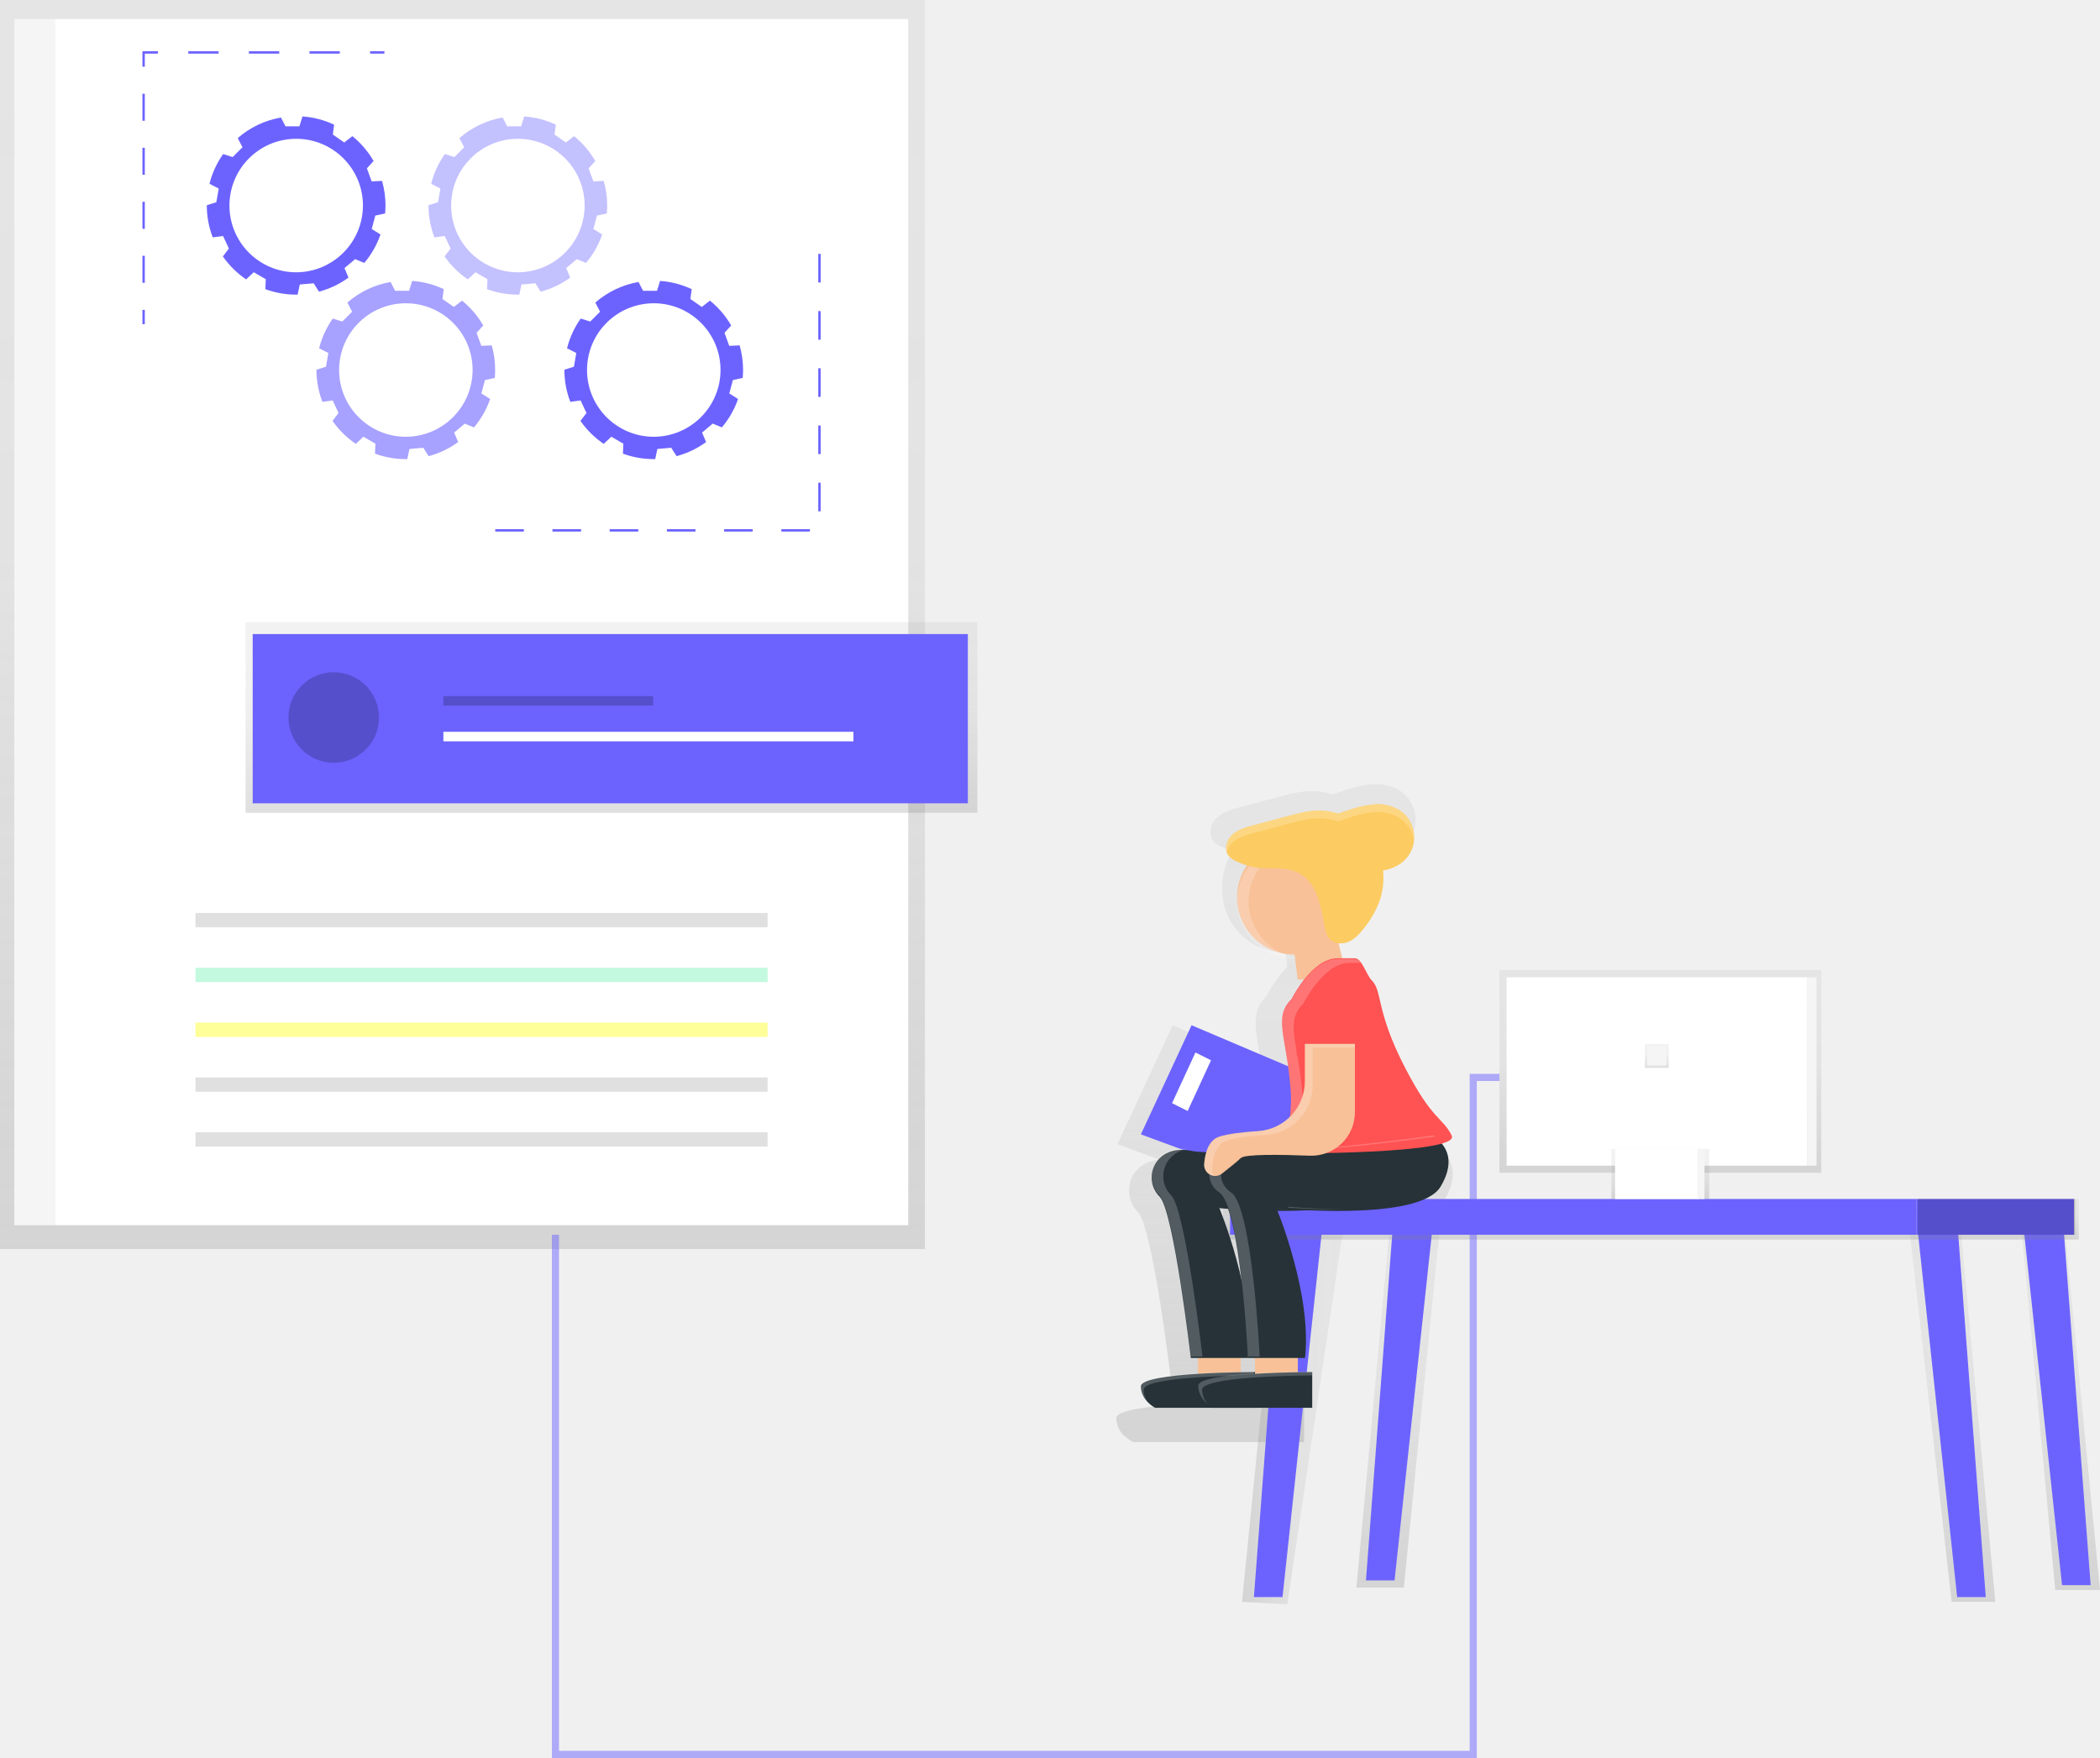
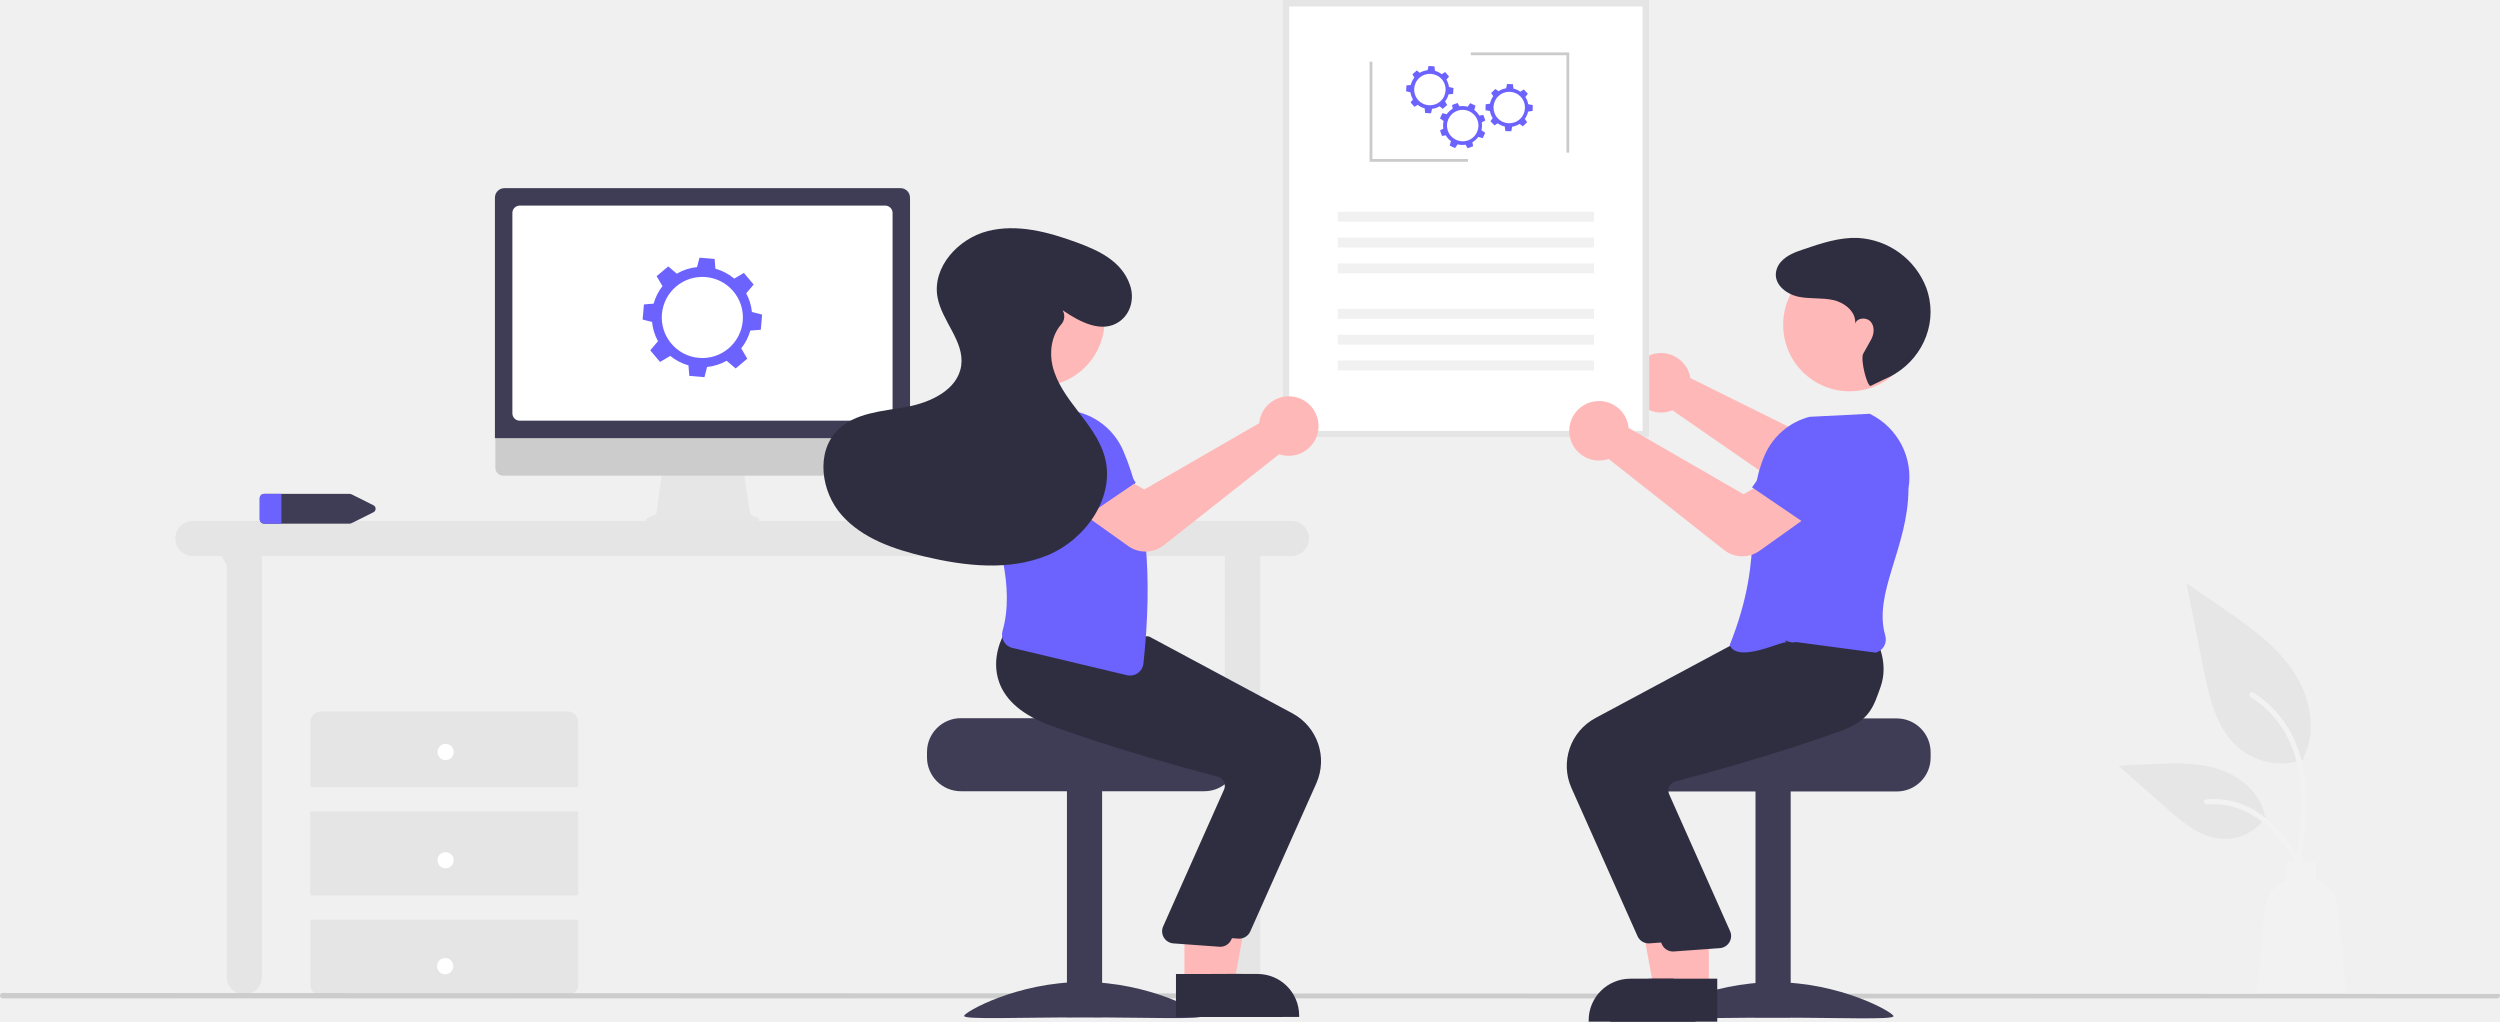
- <svg xmlns="http://www.w3.org/2000/svg" xmlns:xlink="http://www.w3.org/1999/xlink" id="eb56cac1-988a-4970-8192-095cb31178d1" data-name="Layer 1" width="880.92" height="737.5" viewBox="0 0 880.92 737.5">
-   <defs>
-     <linearGradient id="b5b2e68b-c285-4ac0-b26c-c5e680cf112d" x1="194" y1="524" x2="194" gradientUnits="userSpaceOnUse">
-       <stop offset="0" stop-color="gray" stop-opacity="0.25" />
-       <stop offset="0.54" stop-color="gray" stop-opacity="0.12" />
-       <stop offset="1" stop-color="gray" stop-opacity="0.1" />
-     </linearGradient>
-     <linearGradient id="3e855d09-ea58-4275-8d16-3996ecf7bf97" x1="256.5" y1="341" x2="256.5" y2="261" xlink:href="#b5b2e68b-c285-4ac0-b26c-c5e680cf112d" />
-     <linearGradient id="cf2af733-ecbd-4844-bce5-a175ed323afb" x1="698.41" y1="686.91" x2="698.41" y2="411" xlink:href="#b5b2e68b-c285-4ac0-b26c-c5e680cf112d" />
-     <linearGradient id="41d3ff72-5c81-40b1-a081-9da170d960ca" x1="521" y1="592.5" x2="564" y2="592.5" xlink:href="#b5b2e68b-c285-4ac0-b26c-c5e680cf112d" />
-     <linearGradient id="861d31c1-c685-4668-90c5-63e7f330b62f" x1="864" y1="667" x2="864" y2="506" xlink:href="#b5b2e68b-c285-4ac0-b26c-c5e680cf112d" />
-     <linearGradient id="95aca10b-5f5c-4c4a-b42d-5e0345d77cda" x1="587" y1="666" x2="587" y2="505" xlink:href="#b5b2e68b-c285-4ac0-b26c-c5e680cf112d" />
-     <linearGradient id="447533d7-1588-4f38-833a-a610814ab16b" x1="818.5" y1="672" x2="818.5" y2="507" xlink:href="#b5b2e68b-c285-4ac0-b26c-c5e680cf112d" />
-     <linearGradient id="ff2ef3d2-e251-4fff-9ce5-91d443983582" x1="692.5" y1="520" x2="692.5" y2="503" xlink:href="#b5b2e68b-c285-4ac0-b26c-c5e680cf112d" />
-     <linearGradient id="3aee67b7-7918-445b-a8b6-3ab74317d2c0" x1="696.5" y1="492" x2="696.5" y2="407" xlink:href="#b5b2e68b-c285-4ac0-b26c-c5e680cf112d" />
-     <linearGradient id="6f730dc9-6dcb-4b79-bb23-db206ebc09d2" x1="696.5" y1="503" x2="696.5" y2="482" xlink:href="#b5b2e68b-c285-4ac0-b26c-c5e680cf112d" />
-     <linearGradient id="fad0dffe-d445-4baa-a242-e8cd9004e0b5" x1="695" y1="448" x2="695" y2="438" xlink:href="#b5b2e68b-c285-4ac0-b26c-c5e680cf112d" />
-   </defs>
-   <rect width="388" height="524" fill="url(#b5b2e68b-c285-4ac0-b26c-c5e680cf112d)" />
-   <rect x="23" y="8" width="358" height="506" fill="#fff" />
-   <rect x="6" y="8" width="17" height="506" fill="#f5f5f5" />
-   <rect x="82" y="383" width="240" height="6" fill="#e0e0e0" />
-   <rect x="82" y="406" width="240" height="6" fill="#69f0ae" opacity="0.4" />
-   <rect x="82" y="429" width="240" height="6" fill="#ff0" opacity="0.4" />
-   <rect x="82" y="452" width="240" height="6" fill="#e0e0e0" />
-   <rect x="82" y="475" width="240" height="6" fill="#e0e0e0" />
-   <path d="M321.09,171.55c.1-1.11.16-2.23.16-3.36a37.33,37.33,0,0,0-1.45-10.3l-4.35.21-2-5.48,2.81-3.07a37.72,37.72,0,0,0-8.9-10.44l-3.43,2.66-4.78-3.34.55-4.13a37.17,37.17,0,0,0-13.27-3.45L285.14,135h-5.83l-1.92-3.7a37.33,37.33,0,0,0-18.13,8.63l2,3.84-4.12,4.12-4-1.25a37.29,37.29,0,0,0-5.73,12.46l3.88,2-1,5.74-4,1.25s0,.06,0,.09a37.25,37.25,0,0,0,2.49,13.4l4.32-.59,2.46,5.28-2.53,3.3a37.76,37.76,0,0,0,9.76,9.64l3.19-3,5.05,2.92-.18,4.18a37.28,37.28,0,0,0,12.9,2.29l.63,0,.92-4.25,5.81-.51,2.24,3.52a37.32,37.32,0,0,0,12.38-5.9l-1.68-4,4.47-3.75,3.84,1.59a37.45,37.45,0,0,0,6.79-11.92l-3.68-2.32,1.51-5.63Zm-37.3,24.68a28,28,0,1,1,28-28A28.07,28.07,0,0,1,283.79,196.23Z" transform="translate(-159.54 -82)" fill="#6c63ff" />
-   <path d="M367.09,240.55c.1-1.11.16-2.23.16-3.36a37.33,37.33,0,0,0-1.45-10.3l-4.35.21-2-5.48,2.81-3.07a37.72,37.72,0,0,0-8.9-10.44l-3.43,2.66-4.78-3.34.55-4.13a37.17,37.17,0,0,0-13.27-3.45L331.14,204h-5.83l-1.92-3.7a37.33,37.33,0,0,0-18.13,8.63l2,3.84-4.12,4.12-4-1.25a37.29,37.29,0,0,0-5.73,12.46l3.88,2-1,5.74-4,1.25s0,.06,0,.09a37.25,37.25,0,0,0,2.49,13.4l4.32-.59,2.46,5.28-2.53,3.3a37.76,37.76,0,0,0,9.76,9.64l3.19-3,5.05,2.92-.18,4.18a37.28,37.28,0,0,0,12.9,2.29l.63,0,.92-4.25,5.81-.51,2.24,3.52a37.32,37.32,0,0,0,12.38-5.9l-1.68-4,4.47-3.75,3.84,1.59a37.45,37.45,0,0,0,6.79-11.92l-3.68-2.32,1.51-5.63Zm-37.3,24.68a28,28,0,1,1,28-28A28.07,28.07,0,0,1,329.79,265.23Z" transform="translate(-159.54 -82)" fill="#6c63ff" opacity="0.6" />
-   <path d="M414.09,171.55c.1-1.11.16-2.23.16-3.36a37.33,37.33,0,0,0-1.45-10.3l-4.35.21-2-5.48,2.81-3.07a37.72,37.72,0,0,0-8.9-10.44l-3.43,2.66-4.78-3.34.55-4.13a37.17,37.17,0,0,0-13.27-3.45L378.14,135h-5.83l-1.92-3.7a37.33,37.33,0,0,0-18.13,8.63l2,3.84-4.12,4.12-4-1.25a37.29,37.29,0,0,0-5.73,12.46l3.88,2-1,5.74-4,1.25s0,.06,0,.09a37.25,37.25,0,0,0,2.49,13.4l4.32-.59,2.46,5.28-2.53,3.3a37.76,37.76,0,0,0,9.76,9.64l3.19-3,5.05,2.92-.18,4.18a37.28,37.28,0,0,0,12.9,2.29l.63,0,.92-4.25,5.81-.51,2.24,3.52a37.32,37.32,0,0,0,12.38-5.9l-1.68-4,4.47-3.75,3.84,1.59a37.45,37.45,0,0,0,6.79-11.92l-3.68-2.32,1.51-5.63Zm-37.3,24.68a28,28,0,1,1,28-28A28.07,28.07,0,0,1,376.79,196.23Z" transform="translate(-159.54 -82)" fill="#6c63ff" opacity="0.4" />
-   <path d="M471.09,240.55c.1-1.11.16-2.23.16-3.36a37.33,37.33,0,0,0-1.45-10.3l-4.35.21-2-5.48,2.81-3.07a37.72,37.72,0,0,0-8.9-10.44l-3.43,2.66-4.78-3.34.55-4.13a37.17,37.17,0,0,0-13.27-3.45L435.14,204h-5.83l-1.92-3.7a37.33,37.33,0,0,0-18.13,8.63l2,3.84-4.12,4.12-4-1.25a37.29,37.29,0,0,0-5.73,12.46l3.88,2-1,5.74-4,1.25s0,.06,0,.09a37.25,37.25,0,0,0,2.49,13.4l4.32-.59,2.46,5.28-2.53,3.3a37.76,37.76,0,0,0,9.76,9.64l3.19-3,5.05,2.92-.18,4.18a37.28,37.28,0,0,0,12.9,2.29l.63,0,.92-4.25,5.81-.51,2.24,3.52a37.32,37.32,0,0,0,12.38-5.9l-1.68-4,4.47-3.75,3.84,1.59a37.45,37.45,0,0,0,6.79-11.92l-3.68-2.32,1.51-5.63Zm-37.3,24.68a28,28,0,1,1,28-28A28.07,28.07,0,0,1,433.79,265.23Z" transform="translate(-159.54 -82)" fill="#6c63ff" />
-   <line x1="161.25" y1="22" x2="155.25" y2="22" fill="none" stroke="#6c63ff" stroke-miterlimit="10" />
-   <line x1="142.54" y1="22" x2="72.61" y2="22" fill="none" stroke="#6c63ff" stroke-miterlimit="10" stroke-dasharray="12.71 12.71" />
-   <polyline points="66.25 22 60.25 22 60.25 28" fill="none" stroke="#6c63ff" stroke-miterlimit="10" />
-   <line x1="60.25" y1="39.33" x2="60.25" y2="124.33" fill="none" stroke="#6c63ff" stroke-miterlimit="10" stroke-dasharray="11.33 11.33" />
-   <line x1="60.25" y1="130" x2="60.25" y2="136" fill="none" stroke="#6c63ff" stroke-miterlimit="10" />
-   <polyline points="207.75 222.5 343.75 222.5 343.75 103.5" fill="none" stroke="#6c63ff" stroke-miterlimit="10" stroke-dasharray="12" />
-   <rect x="103" y="261" width="307" height="80" fill="url(#3e855d09-ea58-4275-8d16-3996ecf7bf97)" />
-   <rect x="106" y="266" width="300" height="71" fill="#6c63ff" />
-   <rect x="186" y="283" width="88" height="4" fill="#6c63ff" />
-   <rect x="186" y="292" width="88" height="4" opacity="0.2" />
-   <rect x="186" y="307" width="172" height="4" fill="#fff" />
-   <circle cx="140" cy="301" r="19" fill="#6c63ff" />
-   <circle cx="140" cy="301" r="19" opacity="0.2" />
-   <path d="M763.66,564a1.34,1.34,0,0,0,.18-1.54c-4.3-8.61-8.61-6.45-21.33-31.06-13.54-26.17-10.17-34.94-15.24-39.94-2-2-4.06-8.68-6.78-9.85l-1.76-7.06a9.07,9.07,0,0,0,4.67-.72c2.8-1.24,4.93-3.6,6.82-6a45.56,45.56,0,0,0,7-11.84,32.36,32.36,0,0,0,2-9.73h0a33.28,33.28,0,0,0-.09-5,20.09,20.09,0,0,0,8.65-3.65,15,15,0,0,0,5.48-9.85h0c0-.39.09-.77.11-1.16a12.11,12.11,0,0,0,0-1.38,15,15,0,0,0-6.9-11.72,19.57,19.57,0,0,0-12-2.49A52.21,52.21,0,0,0,722.32,414c-1,.32-2.44.73-3.75,1.3a27.77,27.77,0,0,0-8.76-1.43c-4.86,0-9.62,1.28-14.31,2.54l-15.79,4.23c-3.5.94-7.15,2-9.76,4.47a8.26,8.26,0,0,0-.65.71l-.12.15a8.84,8.84,0,0,0-.57.81h0c-1.56,2.52-1.9,5.86,0,8.08A9.62,9.62,0,0,0,672,437.2a37.8,37.8,0,0,0,4.77,1.82,26,26,0,0,0-4.49,14.64c0,.3,0,.59,0,.89s0,.59,0,.89a26.09,26.09,0,0,0,26.09,26.09h.43l.76,6.12a54,54,0,0,0-8.91,12.46,13.89,13.89,0,0,0-4.37,10.76c-.05,4.34,1.13,9.65,2.28,17l-37.09-15.76-23.16,49.88,17.82,6.57c-8.37.38-13,6.5-12.93,12.73a12.32,12.32,0,0,0,3.66,9.21c6.45,6.45,14.28,73.63,14.28,73.63h3.26v7.05c-13.21.8-26.61,2.43-26.61,5.74a10.77,10.77,0,0,0,4.22,8.21c-.19-.23-.38-.48-.56-.74a14.26,14.26,0,0,0,3.38,2.57h71.75V672.14h.12v-1.79s-2.6,0-6.64.07v-6.34h3.26c2.91-26.22-9.78-60.24-12.53-67.2,4.47,0,9.17-.06,13.83-.32,19.79.89,53.82.67,60.67-10.75C772.9,573.19,766.81,566.44,763.66,564ZM664.23,595.6s1.49.15,4,.34c2.69,7.67,4.68,20.27,6.09,32.57A216.36,216.36,0,0,0,664.23,595.6Zm28.63-116.44a26.17,26.17,0,0,0,5.55.6h.2l.16,1.31A25.89,25.89,0,0,1,692.86,479.15ZM680.54,670.61H680v-.26s-2.33,0-6,.06v-6.33h6.52Z" transform="translate(-159.54 -82)" fill="url(#cf2af733-ecbd-4844-bce5-a175ed323afb)" />
-   <polygon points="537.03 512 521 672 540.03 673 564 512 537.03 512" fill="url(#41d3ff72-5c81-40b1-a081-9da170d960ca)" />
-   <polygon points="538 512 526 670 538 670 555 512 538 512" fill="#6c63ff" />
-   <polygon points="865.16 506 880.92 667 862.16 667 847.08 506 865.16 506" fill="url(#861d31c1-c685-4668-90c5-63e7f330b62f)" />
-   <polygon points="865 507 877 665 865 665 848 507 865 507" fill="#6c63ff" />
-   <polygon points="583.9 505 569 666 588.9 666 605 505 583.9 505" fill="url(#95aca10b-5f5c-4c4a-b42d-5e0345d77cda)" />
-   <polygon points="585 505 573 663 585 663 602 505 585 505" fill="#6c63ff" />
-   <polygon points="821.69 507 837 672 818.69 672 800 507 821.69 507" fill="url(#447533d7-1588-4f38-833a-a610814ab16b)" />
-   <polygon points="821 512 833 670 821 670 804 512 821 512" fill="#6c63ff" />
-   <rect x="513" y="503" width="359" height="17" fill="url(#ff2ef3d2-e251-4fff-9ce5-91d443983582)" />
-   <rect x="516" y="503" width="288" height="15" fill="#6c63ff" />
-   <rect x="804" y="503" width="66" height="15" fill="#6c63ff" />
-   <rect x="804.46" y="503" width="66" height="15" opacity="0.2" />
-   <rect x="629" y="407" width="135" height="85" fill="url(#3aee67b7-7918-445b-a8b6-3ab74317d2c0)" />
-   <rect x="632" y="410" width="126" height="79" fill="#fff" />
-   <rect x="676" y="482" width="41" height="21" fill="url(#6f730dc9-6dcb-4b79-bb23-db206ebc09d2)" />
-   <rect x="677.5" y="482" width="35" height="21" fill="#fff" />
-   <rect x="758" y="410" width="4" height="79" fill="#f5f5f5" />
-   <rect x="712" y="482" width="3" height="21" fill="#f5f5f5" />
-   <rect x="690" y="438" width="10" height="10" fill="url(#fad0dffe-d445-4baa-a242-e8cd9004e0b5)" />
-   <rect x="691" y="439" width="8" height="8" fill="#f5f5f5" />
-   <polygon points="499.84 430.1 565.23 457.89 543.22 499.7 478.58 475.88 499.84 430.1" fill="#6c63ff" />
-   <rect x="502.52" y="563.62" width="17.96" height="14.96" fill="#f8c198" />
-   <rect x="526.47" y="563.62" width="17.96" height="14.96" fill="#f8c198" />
-   <circle cx="542.87" cy="376.5" r="23.94" fill="#f8c198" />
-   <polygon points="565.31 410.92 544.36 410.92 541.37 386.98 559.33 386.98 565.31 410.92" fill="#f8c198" />
-   <path d="M736.89,558.83s12,6,3,21-68.84,9-68.84,9,15,35.91,12,62.85H659.07S651.89,590,646,584c-7.63-7.63-1.86-22.22,13.11-19.23S736.89,558.83,736.89,558.83Z" transform="translate(-159.54 -82)" fill="#263238" />
-   <g opacity="0.2">
-     <path d="M675.95,588.22s10.52,1,23.39,1.17c-9.34.1-18-.38-23.22-.75Z" transform="translate(-159.54 -82)" fill="#fff" />
-     <path d="M670.71,564.85c23.37-.45,66.18-6.56,66.18-6.56a9,9,0,0,1,.9.55C725.6,560.5,688.6,565.27,670.71,564.85Z" transform="translate(-159.54 -82)" fill="#fff" />
-     <path d="M657.75,564.05c-10.19,1.55-13.34,13-6.88,19.45,5.92,5.92,13.11,67.57,13.11,67.57h-4.9S651.89,589.42,646,583.5C638.56,576.1,643.78,562.15,657.75,564.05Z" transform="translate(-159.54 -82)" fill="#fff" />
-   </g>
-   <path d="M686,657.59s-47.89,0-47.89,6,6,9,6,9H686Z" transform="translate(-159.54 -82)" fill="#263238" />
-   <path d="M685.54,657.36V659c-8.34.06-46.25.65-46.25,6a9.13,9.13,0,0,0,2.24,5.9,9.89,9.89,0,0,1-3.88-7.53C637.65,657.36,685.54,657.36,685.54,657.36Z" transform="translate(-159.54 -82)" fill="#fff" opacity="0.2" />
-   <path d="M760.83,558.83s12,6,3,21-68.84,9-68.84,9,15,35.91,12,62.85H683s-3-62.85-12-68.84-3-21,12-18S760.83,558.83,760.83,558.83Z" transform="translate(-159.54 -82)" fill="#263238" />
-   <path d="M710,657.59s-47.89,0-47.89,6,6,9,6,9H710Z" transform="translate(-159.54 -82)" fill="#263238" />
-   <path d="M720.64,484h7.28c2.87,0,4.92,7.2,7,9.22,4.66,4.59,1.56,12.63,14,36.65,11.68,22.58,15.63,20.61,19.58,28.5S698,565.9,698,565.9s3.79-15.12,3-26.21c-1.64-22.79-7.56-30.68.34-38.58C701.32,501.11,709.79,484,720.64,484Z" transform="translate(-159.54 -82)" fill="#ff5252" />
-   <polygon points="501.47 441.54 491.66 462.8 498.2 466.07 508.01 444.81 501.47 441.54" fill="#fff" />
-   <path d="M702.41,436.2a24.23,24.23,0,0,1,2.45.12,23.94,23.94,0,0,0,0,47.64,24.23,24.23,0,0,1-2.45.12,23.94,23.94,0,1,1,0-47.89Z" transform="translate(-159.54 -82)" fill="#fff" opacity="0.2" />
-   <path d="M676.29,432.31c2.4-2.3,5.75-3.24,9-4.1l14.49-3.88c4.31-1.15,8.67-2.32,13.13-2.33a25.48,25.48,0,0,1,8,1.31c1.2-.52,2.55-.9,3.44-1.19a47.91,47.91,0,0,1,11.11-2.68,18,18,0,0,1,11,2.29,13.55,13.55,0,0,1,1.19,22.12,18.43,18.43,0,0,1-7.93,3.35A30.08,30.08,0,0,1,738,460.67a41.81,41.81,0,0,1-6.39,10.87c-1.73,2.21-3.69,4.37-6.26,5.51s-5.88,1-7.86-1c-1.46-1.47-2-3.63-2.33-5.67-1.51-8.08-3-17.37-10-21.68-4.39-2.7-9.28-2.44-14.18-2.41a29.55,29.55,0,0,1-12.71-2.91,8.83,8.83,0,0,1-3.18-2.14C672.89,438.72,673.89,434.61,676.29,432.31Z" transform="translate(-159.54 -82)" fill="#fccc63" />
-   <g opacity="0.2">
-     <path d="M746.49,425a18,18,0,0,0-11-2.29,47.91,47.91,0,0,0-11.11,2.68c-.89.3-2.24.67-3.44,1.19a25.48,25.48,0,0,0-8-1.31c-4.46,0-8.82,1.17-13.13,2.33l-14.49,3.88c-3.21.86-6.56,1.8-9,4.1a8.12,8.12,0,0,0-2.19,3.86,7.54,7.54,0,0,1,2.19-7.13c2.4-2.3,5.75-3.24,9-4.1l14.49-3.88c4.31-1.15,8.67-2.32,13.13-2.33a25.48,25.48,0,0,1,8,1.31c1.2-.52,2.55-.9,3.44-1.19a47.91,47.91,0,0,1,11.11-2.68,18,18,0,0,1,11,2.29,13.79,13.79,0,0,1,6.33,10.75,13,13,0,0,1-.11,2.33A13.79,13.79,0,0,0,746.49,425Z" transform="translate(-159.54 -82)" fill="#fff" />
-     <path d="M739.88,450.44c0,.44,0,.87,0,1.31,0-.43,0-.85-.09-1.28Z" transform="translate(-159.54 -82)" fill="#fff" />
-   </g>
-   <path d="M701,540c-1.64-22.79-7.56-30.68.34-38.58,0,0,8.46-17.11,19.32-17.11h7.28a3.33,3.33,0,0,1,2.4,1.63h-4.77c-10.86,0-19.32,17.11-19.32,17.11-7.9,7.9-2,15.79-.34,38.58.64,8.89-1.67,20.37-2.61,24.57-3.3,0-5.29,0-5.29,0S701.78,551.08,701,540Z" transform="translate(-159.54 -82)" fill="#fff" opacity="0.2" />
-   <rect x="703.52" y="507.19" width="26.16" height="17.98" transform="translate(1273.66 950.37) rotate(-180)" fill="#ff5252" />
-   <g opacity="0.2">
-     <path d="M694.66,564.85c23.37-.45,66.18-6.56,66.18-6.56a9,9,0,0,1,.9.55C749.54,560.5,712.55,565.27,694.66,564.85Z" transform="translate(-159.54 -82)" fill="#fff" />
-     <path d="M681.75,564.06c-10.26,1.56-13.42,13.09-5.8,18.17,9,6,12,68.84,12,68.84H683s-3-62.85-12-68.84C662.32,576.42,667.72,562.14,681.75,564.06Z" transform="translate(-159.54 -82)" fill="#fff" />
-     <path d="M699.89,588.22s10.52,1,23.39,1.17c-9.34.1-18-.38-23.22-.75Z" transform="translate(-159.54 -82)" fill="#fff" />
-   </g>
-   <path d="M727.91,519.92v28.63a18.28,18.28,0,0,1-19,18.28c-12.65-.49-27.24-.68-28.91,1-1.39,1.39-4.7,4.06-7.86,6.52a4.64,4.64,0,0,1-7.47-4.1c.4-4.81,1.91-9.93,6.34-11.4,3.57-1.19,10-1.91,16.38-2.34a21,21,0,0,0,19.53-21V519.92Z" transform="translate(-159.54 -82)" fill="#f8c198" />
-   <path d="M664.7,570.23c.4-4.81,1.91-9.93,6.34-11.4,3.57-1.19,10-1.91,16.38-2.34a21,21,0,0,0,19.53-21V519.92h21v1.63H710.23v15.57a21,21,0,0,1-19.53,21c-6.42.43-12.82,1.15-16.38,2.34-4.43,1.48-5.95,6.6-6.34,11.4a4.62,4.62,0,0,0,1.11,3.44A4.67,4.67,0,0,1,664.7,570.23Z" transform="translate(-159.54 -82)" fill="#fff" opacity="0.2" />
-   <path d="M710.06,657.36V659c-8.34.06-46.25.65-46.25,6a9.13,9.13,0,0,0,2.24,5.9,9.89,9.89,0,0,1-3.88-7.53C662.17,657.36,710.06,657.36,710.06,657.36Z" transform="translate(-159.54 -82)" fill="#fff" opacity="0.2" />
-   <polyline points="233 518 233 736 618 736 618 452 629 452" fill="none" stroke="#6c63ff" stroke-miterlimit="10" stroke-width="3" opacity="0.5" />
+ <svg xmlns="http://www.w3.org/2000/svg" id="bf6f8f29-0b46-46f8-b60a-c2bb8f1c26a6" data-name="Layer 1" width="924" height="377.613" viewBox="0 0 924 377.613">
+   <path d="M747.545,392.573a11.003,11.003,0,0,1,14.89,6.915,10.593,10.593,0,0,1,.32,1.435l43.938,21.788,10.168-6.739,12.652,14.565-15.526,12.61a11.148,11.148,0,0,1-13.301.513L756.107,412.832a10.51,10.51,0,0,1-1.015.37,11.003,11.003,0,0,1-14.01-8.561,10.704,10.704,0,0,1-.163-1.34A11.036,11.036,0,0,1,747.545,392.573Z" transform="translate(-138 -261.1934)" fill="#ffb8b8" />
+   <path d="M202.796,460.226a6.5,6.5,0,0,0,6.5,6.5h10.609l1.891,3.427V622.226a6.5,6.5,0,0,0,13,0v-155.5H590.697l.099,155.5a6.5,6.5,0,0,0,13,0v-155.5h11.5a6.5,6.5,0,0,0,0-13h-406A6.5,6.5,0,0,0,202.796,460.226Z" transform="translate(-138 -261.1934)" fill="#e5e5e5" />
+   <path d="M351.697,552.127v-24a4,4,0,0,0-4-4h-91a4,4,0,0,0-4,4v24Z" transform="translate(-138 -261.1934)" fill="#e5e5e5" />
+   <rect x="114.697" y="299.934" width="99" height="31" fill="#e5e5e5" />
+   <path d="M252.697,601.127v24a4,4,0,0,0,4,4h91a4,4,0,0,0,4-4v-24Z" transform="translate(-138 -261.1934)" fill="#e5e5e5" />
+   <circle cx="164.697" cy="277.934" r="3" fill="#fff" />
+   <circle cx="164.697" cy="317.934" r="3" fill="#fff" />
+   <circle cx="164.536" cy="357.087" r="3" fill="#fff" />
+   <path d="M234,445.26v7.94a1.649,1.649,0,0,0,1.74,1.53h31.42a1.941,1.941,0,0,0,.86-.2l7.93-3.97a1.445,1.445,0,0,0,0-2.66l-7.93-3.97a1.941,1.941,0,0,0-.86-.2H235.74A1.649,1.649,0,0,0,234,445.26Z" transform="translate(-138 -261.1934)" fill="#3f3d56" />
+   <path d="M235.74,443.73H242v11h-6.26a1.649,1.649,0,0,1-1.74-1.53v-7.94A1.649,1.649,0,0,1,235.74,443.73Z" transform="translate(-138 -261.1934)" fill="#6c63ff" />
+   <path d="M989.444,541.948a24.745,24.745,0,0,1-23.895-4.209c-8.369-7.025-10.993-18.598-13.128-29.314q-3.158-15.848-6.315-31.696l13.221,9.104c9.508,6.547,19.23,13.304,25.814,22.786s9.457,22.428,4.167,32.689" transform="translate(-138 -261.1934)" fill="#e6e6e6" />
+   <path d="M988.314,580.322c1.338-9.747,2.714-19.62,1.776-29.472-.834-8.75-3.503-17.295-8.937-24.302A40.427,40.427,0,0,0,970.78,517.149c-1.037-.655-1.992.989-.959,1.641A38.433,38.433,0,0,1,985.023,537.133c3.31,8.418,3.841,17.595,3.271,26.538-.345,5.408-1.076,10.781-1.813,16.146a.985.985,0,0,0,.664,1.169.956.956,0,0,0,1.169-.664Z" transform="translate(-138 -261.1934)" fill="#f2f2f2" />
+   <path d="M975.425,563.074a18.215,18.215,0,0,1-15.871,8.192c-8.034-.381-14.732-5.989-20.762-11.312l-17.834-15.746,11.803-.565c8.488-.406,17.195-.785,25.28,1.832s15.541,8.917,17.019,17.285" transform="translate(-138 -261.1934)" fill="#e6e6e6" />
+   <path d="M992.096,585.926c-6.441-11.397-13.912-24.063-27.261-28.111a30.421,30.421,0,0,0-11.466-1.184c-1.217.105-.913,1.982.302,1.877a28.261,28.261,0,0,1,18.299,4.841c5.159,3.512,9.177,8.394,12.577,13.572,2.083,3.171,3.948,6.478,5.814,9.779.596,1.055,2.339.293,1.736-.774Z" transform="translate(-138 -261.1934)" fill="#f2f2f2" />
+   <path d="M1002.416,597.922a13.793,13.793,0,0,0-8.452-11.552v-6.589h-11.051v6.796a13.786,13.786,0,0,0-7.992,11.345l-2.598,30.206h32.692Z" transform="translate(-138 -261.1934)" fill="#f2f2f2" />
+   <path d="M138,629.193a1,1,0,0,1,1-1l922.364.364c.552,0,.636.084.636.636a1,1,0,0,1-1,1H139A1,1,0,0,1,138,629.193Z" transform="translate(-138 -261.1934)" fill="#ccc" />
+   <path d="M377.282,452.651l3.283-1.382,2.252-16.456h29.988l2.441,16.389,2.937,1.468a.697.697,0,0,1-.312,1.321H377.552A.697.697,0,0,1,377.282,452.651Z" transform="translate(-138 -261.1934)" fill="#e6e6e6" />
+   <path d="M321.079,434.084V413.311H474.212v20.772a2.918,2.918,0,0,1-2.912,2.918H323.991A2.918,2.918,0,0,1,321.079,434.084Z" transform="translate(-138 -261.1934)" fill="#ccc" />
+   <path d="M320.925,334.248a3.522,3.522,0,0,1,3.518-3.518H470.828a3.522,3.522,0,0,1,3.518,3.518V423.129H320.925Z" transform="translate(-138 -261.1934)" fill="#3f3d56" />
+   <path d="M327.376,413.966V339.893a2.715,2.715,0,0,1,2.712-2.712H465.183a2.715,2.715,0,0,1,2.712,2.712v74.073a2.715,2.715,0,0,1-2.712,2.712H330.089A2.715,2.715,0,0,1,327.376,413.966Z" transform="translate(-138 -261.1934)" fill="#fff" />
+   <path d="M612.1,261.193l135.391,0,0,161.66-135.391,0Z" transform="translate(-138 -261.1934)" fill="#fff" />
+   <path d="M612.1,261.193l135.391,0,0,161.66-135.391,0Zm133.002,2.388-130.614,0,0,156.883,130.614,0Z" transform="translate(-138 -261.1934)" fill="#e5e5e5" />
+   <rect x="494.441" y="78.285" width="94.708" height="3.66" fill="#f1f1f1" />
+   <polygon points="578.965 56.406 579.997 56.406 579.997 19.379 543.614 19.379 543.614 20.412 578.965 20.412 578.965 56.406" fill="#cbcbcb" />
+   <polygon points="506.199 59.803 542.582 59.803 542.582 58.771 507.231 58.771 507.231 22.777 506.199 22.777 506.199 59.803" fill="#cbcbcb" />
+   <rect x="494.441" y="87.827" width="94.708" height="3.66" fill="#f1f1f1" />
+   <rect x="494.441" y="97.37" width="94.708" height="3.66" fill="#f1f1f1" />
+   <rect x="494.441" y="114.164" width="94.708" height="3.66" fill="#f1f1f1" />
+   <rect x="494.441" y="123.707" width="94.708" height="3.66" fill="#f1f1f1" />
+   <rect x="494.441" y="133.249" width="94.708" height="3.66" fill="#f1f1f1" />
+   <path d="M672.606,290.629l.955-1.169-1.439-1.638-1.282.796a7.149,7.149,0,0,0-2.498-1.26l-.166-1.643-2.175-.141-.366,1.563a7.152,7.152,0,0,0-2.897.967l-1.081-.883-1.638,1.438.736,1.185a7.15,7.15,0,0,0-1.332,2.748l-1.597.161-.141,2.175,1.608.376a7.147,7.147,0,0,0,.937,2.656l-.883,1.081,1.438,1.638,1.185-.736a7.151,7.151,0,0,0,2.578,1.29l.172,1.706,2.175.141.387-1.654a7.151,7.151,0,0,0,2.787-.947l1.169.955,1.638-1.438-.796-1.282a7.152,7.152,0,0,0,1.299-2.642l1.69-.17.141-2.175-1.669-.391A7.151,7.151,0,0,0,672.606,290.629Zm-2.279,8.031a5.813,5.813,0,1,1,.531-8.204A5.813,5.813,0,0,1,670.327,298.661Z" transform="translate(-138 -261.1934)" fill="#6c63ff" />
+   <path d="M685.657,306.445l1.317-.736-.737-2.052-1.485.269a7.149,7.149,0,0,0-1.861-2.089l.449-1.589-1.971-.93-.914,1.319a7.152,7.152,0,0,0-3.05-.165l-.681-1.218-2.051.736.249,1.373a7.15,7.15,0,0,0-2.249,2.067l-1.544-.437L670.2,304.965l1.357.94a7.147,7.147,0,0,0-.104,2.814l-1.218.681.736,2.052,1.373-.249a7.151,7.151,0,0,0,1.924,2.147l-.467,1.65,1.971.93.968-1.397a7.151,7.151,0,0,0,2.94.143l.736,1.317,2.051-.736-.269-1.485a7.152,7.152,0,0,0,2.179-1.98l1.635.462.93-1.971-1.409-.976A7.151,7.151,0,0,0,685.657,306.445Zm-5.07,6.633a5.813,5.813,0,1,1,3.507-7.436A5.813,5.813,0,0,1,680.587,313.077Z" transform="translate(-138 -261.1934)" fill="#6c63ff" />
+   <path d="M701.781,297.034l.907-1.206-1.503-1.579-1.249.847a7.149,7.149,0,0,0-2.546-1.159l-.231-1.635-2.179-.054-.303,1.576a7.152,7.152,0,0,0-2.856,1.082l-1.115-.839-1.579,1.503.783,1.155a7.149,7.149,0,0,0-1.221,2.799l-1.589.225-.054,2.179,1.621.312a7.147,7.147,0,0,0,1.042,2.616l-.839,1.115,1.503,1.579,1.155-.783a7.15,7.15,0,0,0,2.628,1.186l.24,1.698,2.179.054.321-1.668a7.151,7.151,0,0,0,2.747-1.058l1.206.907,1.579-1.503-.846-1.249a7.152,7.152,0,0,0,1.192-2.692l1.682-.238.054-2.179-1.684-.324A7.151,7.151,0,0,0,701.781,297.034Zm-1.956,8.116a5.813,5.813,0,1,1,.203-8.219A5.813,5.813,0,0,1,699.825,305.15Z" transform="translate(-138 -261.1934)" fill="#6c63ff" />
+   <path d="M415.317,383.375l3.879-.308.482-5.601-3.769-.966a18.435,18.435,0,0,0-2.113-6.898l2.763-3.24-3.619-4.301-3.562,2.108a18.443,18.443,0,0,0-6.97-3.668l-.285-3.587-5.6-.482-.893,3.485a18.437,18.437,0,0,0-7.494,2.424l-3.15-2.686-4.301,3.619,2.169,3.664a18.43,18.43,0,0,0-3.272,6.484l-3.587.285-.482,5.6,3.485.894a18.44,18.44,0,0,0,2.199,7.103L378.329,390.67l3.619,4.301,3.77-2.232a18.442,18.442,0,0,0,6.738,3.498l.309,3.879,5.6.482.967-3.77a18.445,18.445,0,0,0,7.236-2.296l3.334,2.843,4.301-3.619-2.252-3.805A18.441,18.441,0,0,0,415.317,383.375ZM396.299,393.464a14.991,14.991,0,1,1,16.221-13.651A14.991,14.991,0,0,1,396.299,393.464Z" transform="translate(-138 -261.1934)" fill="#6c63ff" />
+   <path d="M839.059,526.722H791.05c0,1.38-49.48,2.5-49.48,2.5a12.861,12.861,0,0,0-2.11,2,12.41,12.41,0,0,0-2.9,8v2a12.505,12.505,0,0,0,12.5,12.5h90a12.511,12.511,0,0,0,12.5-12.5v-2A12.517,12.517,0,0,0,839.059,526.722Z" transform="translate(-138 -261.1934)" fill="#3f3d56" />
+   <rect x="648.836" y="292.032" width="13" height="84" fill="#3f3d56" />
+   <path d="M749.836,636.768c0,1.405,19.699.543,44,.543s44,.861,44-.543-19.699-12.543-44-12.543S749.836,635.364,749.836,636.768Z" transform="translate(-138 -261.1934)" fill="#3f3d56" />
+   <polygon points="623.571 365.73 611.312 365.729 605.479 333.932 623.573 333.933 623.571 365.73" fill="#ffb8b8" />
+   <path d="M764.698,638.807l-39.531-.001v-.5a15.386,15.386,0,0,1,15.386-15.386h.002l24.144.001Z" transform="translate(-138 -261.1934)" fill="#2f2e41" />
+   <path d="M743.235,607.205l-24.441-54.808a20.086,20.086,0,0,1,8.819-25.784l53.013-28.428,24.191-2.058,22.315-2.028.161.272c.206.348,5.004,8.635,1.76,17.722-2.46,6.893-8.859,12.276-19.019,16.002-23.714,8.695-51.109,16.127-61.786,18.918a3.451,3.451,0,0,0-2.211,1.76,3.498,3.498,0,0,0-.196,2.799l22.707,51.015a4.5,4.5,0,0,1-3.809,6.029l-16.967,1.235q-.216.021-.43.021A4.497,4.497,0,0,1,743.235,607.205Z" transform="translate(-138 -261.1934)" fill="#2f2e41" />
+   <polygon points="631.571 365.73 619.312 365.729 613.479 333.932 631.573 333.933 631.571 365.73" fill="#ffb8b8" />
+   <path d="M772.698,638.807l-39.531-.001v-.5a15.386,15.386,0,0,1,15.386-15.386h.002l24.144.001Z" transform="translate(-138 -261.1934)" fill="#2f2e41" />
+   <path d="M752.235,610.205l-24.441-54.808a20.086,20.086,0,0,1,8.819-25.784l53.013-28.428,24.191-2.058,17.478-1.516-.002-.24c.206.348,5.004,8.635,1.76,17.722-2.46,6.893-3.859,12.276-14.019,16.002-23.714,8.695-51.109,16.127-61.786,18.918a3.451,3.451,0,0,0-2.211,1.76,3.498,3.498,0,0,0-.196,2.799l22.707,51.015a4.5,4.5,0,0,1-3.809,6.029l-16.967,1.235q-.216.021-.43.021A4.497,4.497,0,0,1,752.235,610.205Z" transform="translate(-138 -261.1934)" fill="#2f2e41" />
+   <path d="M798.295,498.612c-1.172-.829-18,8-21,1,14-35,4.353-50.114,12.928-70.184a24.992,24.992,0,0,1,16.567-14.18l22.25-1.123.115.056a26.005,26.005,0,0,1,14.219,27.588c-.079,21.843-13.148,38.503-8.579,54.346a5.122,5.122,0,0,1-.484,3.983,4.884,4.884,0,0,1-3.116,2.309l-29.378-3.919a4.964,4.964,0,0,1-4.017-.777Z" transform="translate(-138 -261.1934)" fill="#6c63ff" />
+   <circle cx="683.615" cy="120.06" r="24.561" fill="#ffb8b8" />
+   <path d="M775.223,464.483l-42.674-33.666a10.517,10.517,0,0,1-1.036.306,11.027,11.027,0,0,1-8.818-1.691,10.913,10.913,0,0,1-4.626-7.733,11.001,11.001,0,0,1,21.635-3.801,10.574,10.574,0,0,1,.229,1.452l42.481,24.507,10.572-6.086,11.711,15.332-16.414,11.699A10.942,10.942,0,0,1,775.223,464.483Z" transform="translate(-138 -261.1934)" fill="#ffb8b8" />
+   <path d="M809.904,457.877l-24.349-16.557,11.443-16.207a11.168,11.168,0,0,1,13.929-3.64h0a11.168,11.168,0,0,1,5.894,13.283Z" transform="translate(-138 -261.1934)" fill="#6c63ff" />
+   <path d="M829.438,403.797c-1.305.571-3.977-9.827-2.78-11.907,1.78-3.093,1.675-3.071,2.857-5.117s1.446-4.847-.084-6.648-5.072-1.562-5.77.696c.449-4.288-3.792-7.735-7.993-8.703s-8.632-.367-12.857-1.229c-4.902-1-10.003-5.11-8.047-10.501a7.593,7.593,0,0,1,1.481-2.434c2.26-2.541,5.421-3.626,8.512-4.675,6.43-2.182,13.036-4.392,19.822-4.151a28.798,28.798,0,0,1,25.446,18.609,26.158,26.158,0,0,1,1.083,4.025c2.329,12.524-4.944,24.878-16.756,29.647Z" transform="translate(-138 -261.1934)" fill="#2f2e41" />
+   <path d="M480.619,539.133v2a12.511,12.511,0,0,0,12.5,12.5h90a12.505,12.505,0,0,0,12.5-12.5v-2a12.41,12.41,0,0,0-2.9-8,12.861,12.861,0,0,0-2.11-2s-49.48-1.12-49.48-2.5H493.119A12.517,12.517,0,0,0,480.619,539.133Z" transform="translate(-138 -261.1934)" fill="#3f3d56" />
+   <rect x="394.343" y="291.943" width="13" height="84" fill="#3f3d56" />
+   <path d="M538.343,624.136c-24.301,0-44,11.139-44,12.543s19.699.543,44,.543,44,.861,44-.543C582.343,635.275,562.643,624.136,538.343,624.136Z" transform="translate(-138 -261.1934)" fill="#3f3d56" />
+   <polygon points="443.761 332.185 461.855 332.184 456.022 363.981 443.763 363.982 443.761 332.185" fill="#ffb8b8" />
+   <path d="M578.636,621.172l24.144-.001h.002a15.386,15.386,0,0,1,15.386,15.386v.5l-39.531.001Z" transform="translate(-138 -261.1934)" fill="#2f2e41" />
+   <path d="M595.993,608.124q-.214,0-.43-.021L578.597,606.868a4.5,4.5,0,0,1-3.809-6.029l22.707-51.015a3.498,3.498,0,0,0-.196-2.799,3.451,3.451,0,0,0-2.211-1.76c-10.677-2.791-38.072-10.223-61.786-18.918-10.16-3.726-16.559-9.109-19.019-16.002-3.243-9.087,1.555-17.374,1.76-17.722l.161-.272,22.315,2.028,24.191,2.058,53.013,28.428a20.086,20.086,0,0,1,8.819,25.784l-24.441,54.808A4.497,4.497,0,0,1,595.993,608.124Z" transform="translate(-138 -261.1934)" fill="#2f2e41" />
+   <polygon points="437.761 332.185 455.855 332.184 450.022 363.981 437.763 363.982 437.761 332.185" fill="#ffb8b8" />
+   <path d="M572.636,621.172l24.144-.001h.002a15.386,15.386,0,0,1,15.386,15.386v.5l-39.531.001Z" transform="translate(-138 -261.1934)" fill="#2f2e41" />
+   <path d="M588.993,611.124q-.214,0-.43-.021L571.597,609.868a4.5,4.5,0,0,1-3.809-6.029l22.707-51.015a3.498,3.498,0,0,0-.196-2.799,3.451,3.451,0,0,0-2.211-1.76c-10.677-2.791-38.072-10.223-61.786-18.918-10.16-3.726-16.559-9.109-19.019-16.002-3.243-9.087,1.555-17.374,1.76-17.722l.161-.272,22.315,2.028,24.191,2.058,53.013,28.428a20.086,20.086,0,0,1,8.819,25.784l-24.441,54.808A4.497,4.497,0,0,1,588.993,611.124Z" transform="translate(-138 -261.1934)" fill="#2f2e41" />
+   <path d="M503.504,417.08a11.168,11.168,0,0,1,14.263-2.784h0a11.168,11.168,0,0,1,5.002,13.5l-6.72,18.667-27.525-10.459Z" transform="translate(-138 -261.1934)" fill="#6c63ff" />
+   <path d="M558.534,509.963a4.964,4.964,0,0,1-4.017.777l-42.378-10.081a4.884,4.884,0,0,1-3.116-2.309,5.122,5.122,0,0,1-.484-3.983c4.57-15.843-1.422-35.483-8.579-54.346a26.005,26.005,0,0,1,14.219-27.588l.115-.056,22.25,1.123a24.992,24.992,0,0,1,16.567,14.18c8.576,20.071,11.031,45.825,7.506,78.735a4.999,4.999,0,0,1-2.083,3.549Z" transform="translate(-138 -261.1934)" fill="#6c63ff" />
+   <circle cx="521.72" cy="379.505" r="24.561" transform="translate(-74.45489 572.5051) rotate(-80.78253)" fill="#ffb8b8" />
+   <path d="M555.052,463.054l-16.414-11.699,11.711-15.332,10.572,6.086,42.481-24.507a10.574,10.574,0,0,1,.229-1.452,11,11,0,1,1,8.191,13.226,10.518,10.518,0,0,1-1.036-.306l-42.674,33.666A10.942,10.942,0,0,1,555.052,463.054Z" transform="translate(-138 -261.1934)" fill="#ffb8b8" />
+   <path d="M526.513,433.007a11.168,11.168,0,0,1,5.894-13.283h0a11.168,11.168,0,0,1,13.929,3.64l11.443,16.207-24.349,16.557Z" transform="translate(-138 -261.1934)" fill="#6c63ff" />
+   <path d="M530.785,375.951a4.437,4.437,0,0,1-.594,5.186c-3.489,3.946-4.419,10.054-3.162,15.315,1.509,6.313,5.516,11.693,9.472,16.839s8.051,10.431,9.789,16.685c4.114,14.805-6.938,30.594-21.141,36.46s-30.378,4.008-45.332.474c-11.287-2.667-22.935-6.591-30.654-15.248s-9.767-23.311-1.564-31.51c6.43-6.427,16.443-6.945,25.391-8.555s19.083-6.354,20.281-15.367c1.191-8.955-7.199-16.355-8.779-25.25-1.965-11.06,7.655-21.599,18.541-24.373s22.367.307,32.911,4.181c8.111,2.979,16.593,6.866,19.681,15.695,1.717,4.909.383,10.504-3.851,13.525-6.447,4.601-14.736.16-21.049-4.161Z" transform="translate(-138 -261.1934)" fill="#2f2e41" />
</svg>
